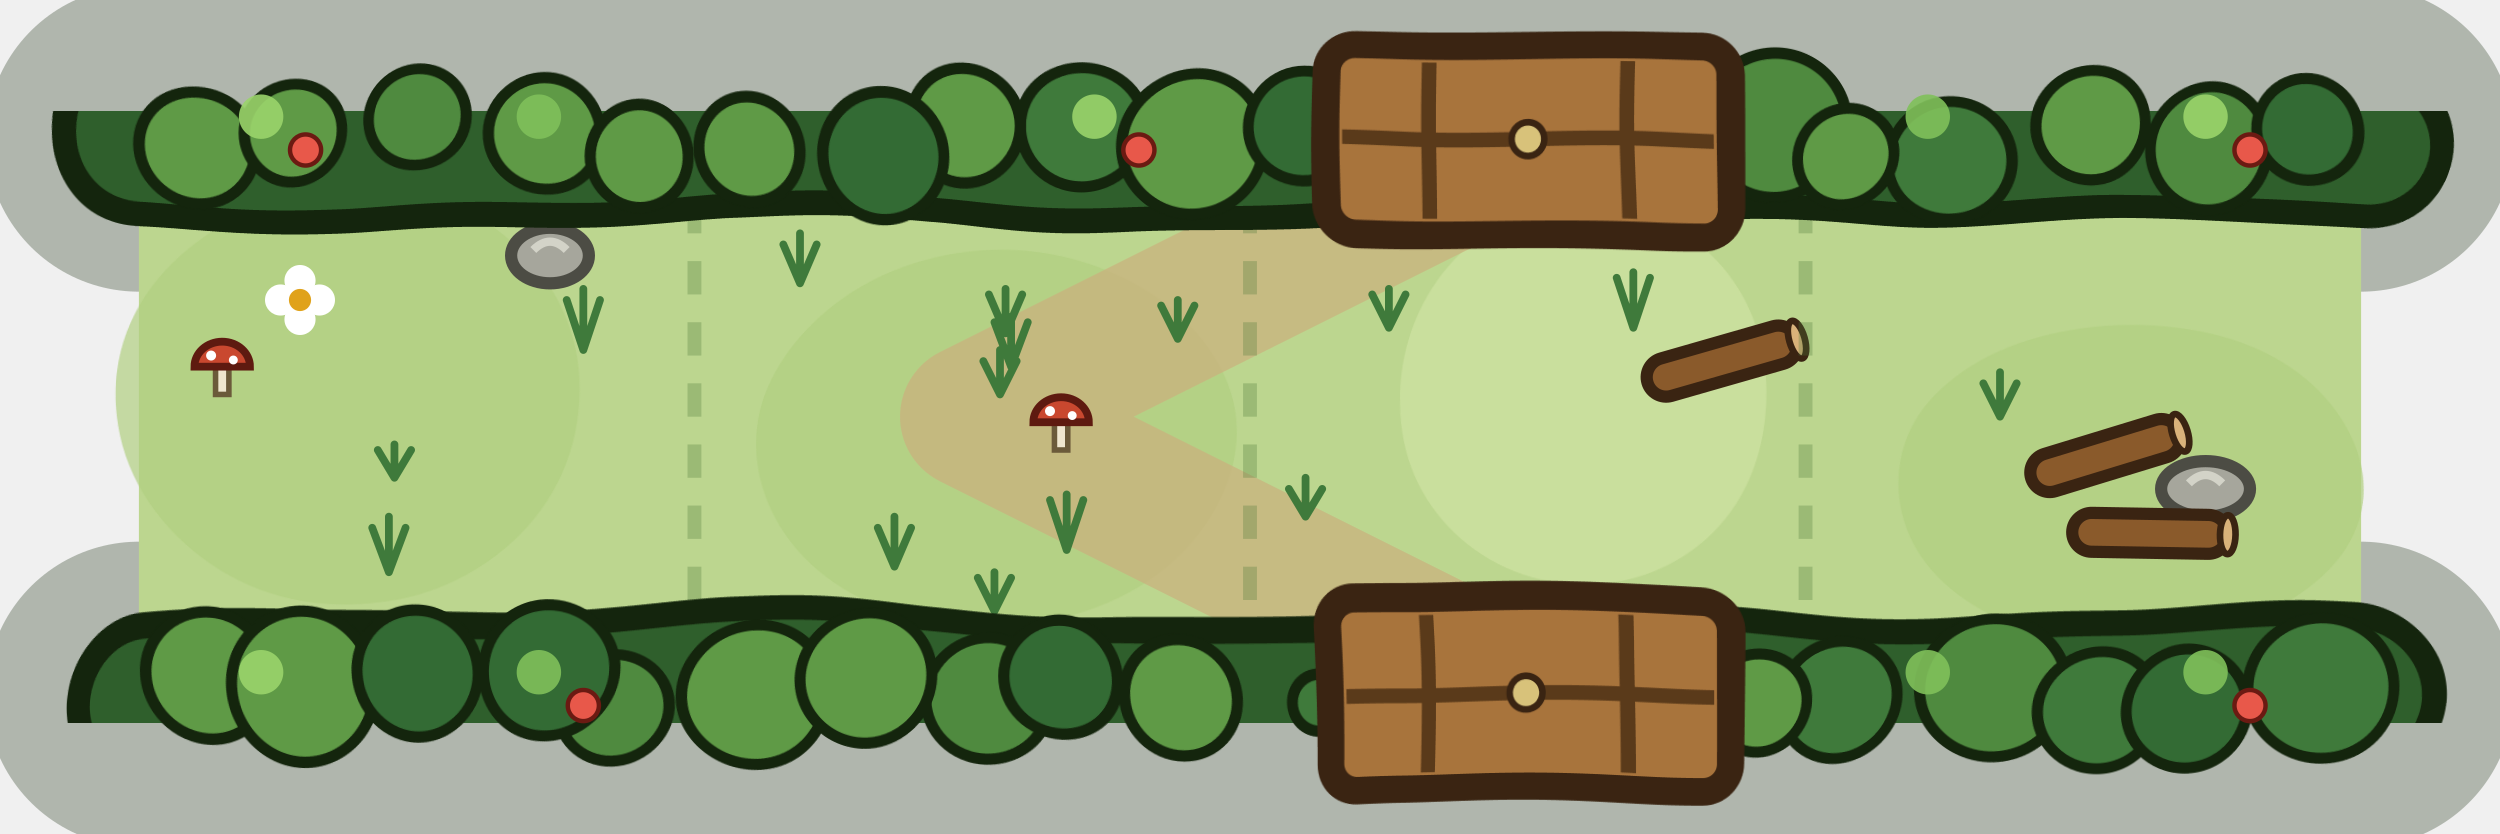
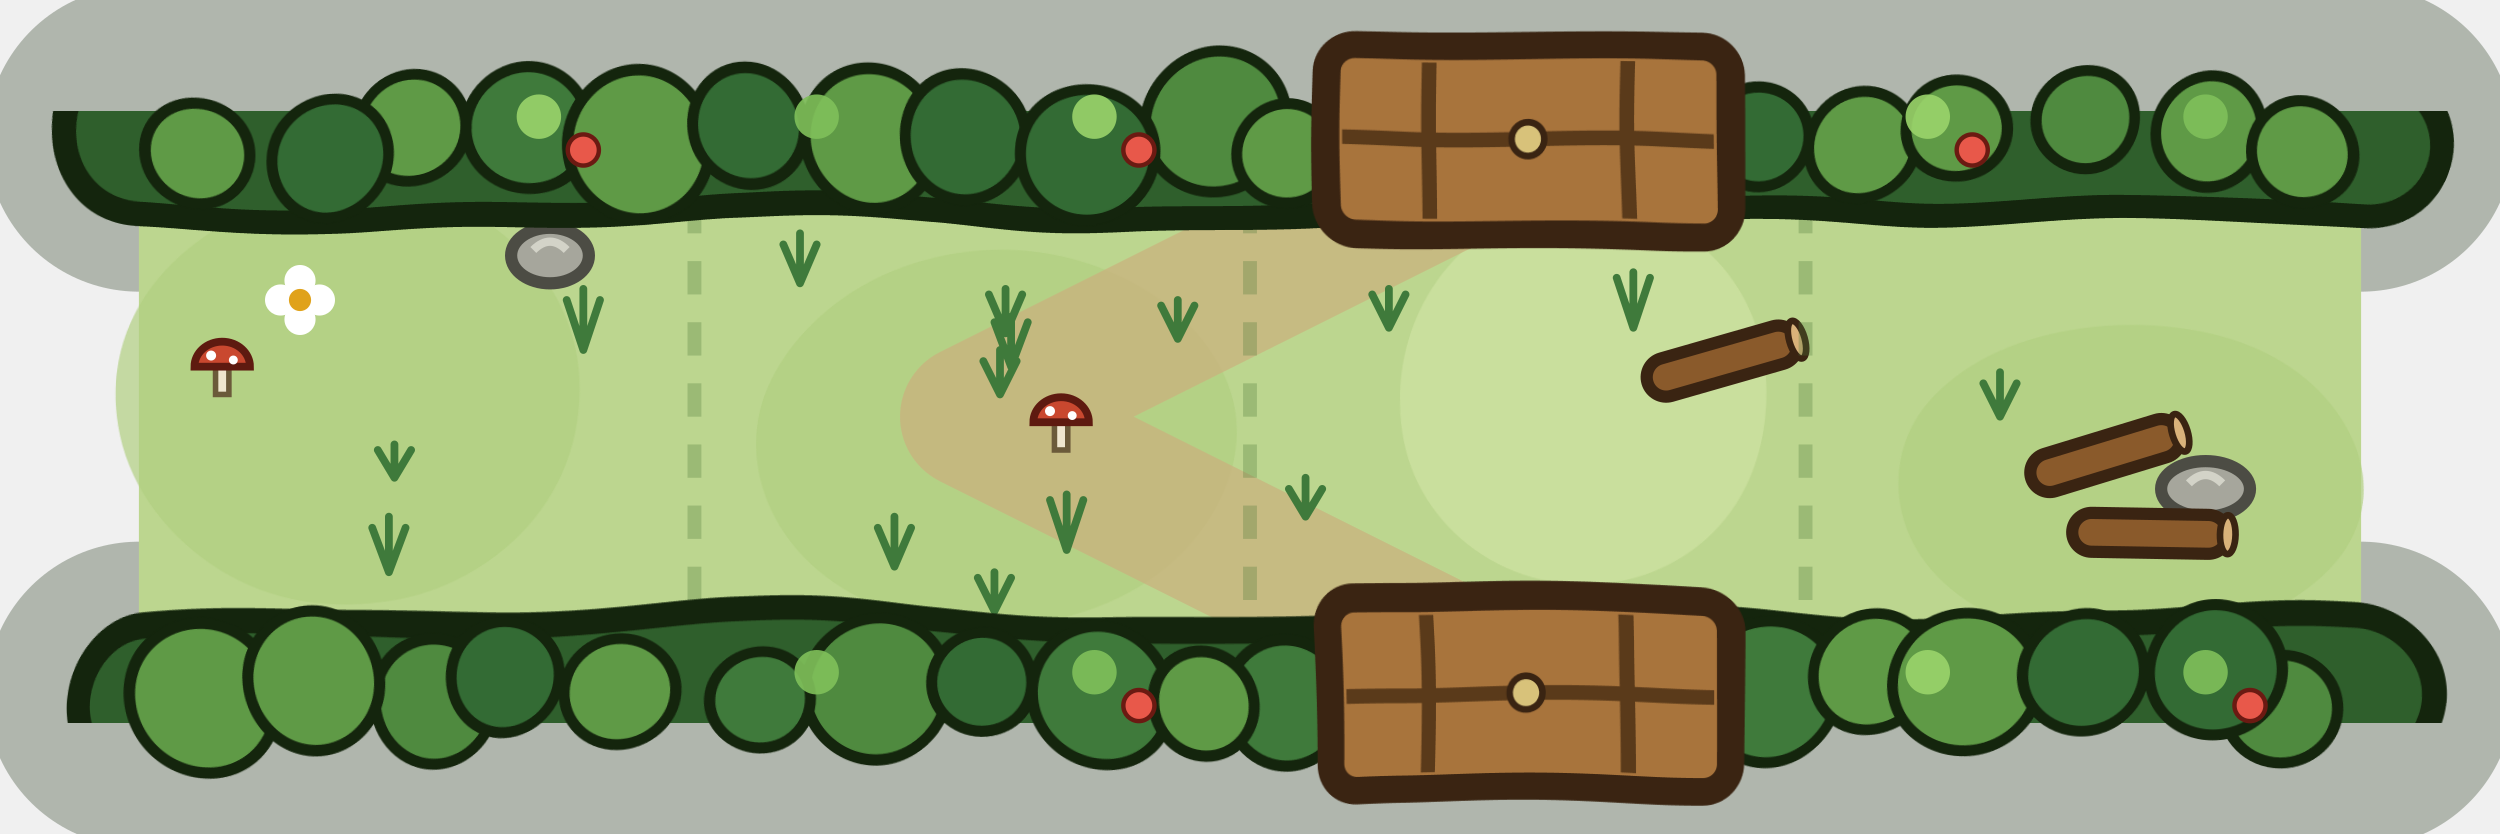
<svg xmlns="http://www.w3.org/2000/svg" width="576" height="192" viewBox="-0.25 -0.25 4.5 1.5">
  <defs>
    <filter id="m" x="-5%" y="-5%" width="110%" height="110%">
      <feTurbulence type="fractalNoise" baseFrequency="1.4" numOctaves="2" seed="63" result="n" />
      <feDisplacementMap in="SourceGraphic" in2="n" scale="0.08" />
    </filter>
    <filter id="p" x="-5%" y="-5%" width="110%" height="110%">
      <feTurbulence type="fractalNoise" baseFrequency="2.2" numOctaves="1" seed="66" result="n" />
      <feDisplacementMap in="SourceGraphic" in2="n" scale="0.045" />
    </filter>
    <clipPath id="cl">
      <path d="M0 0h1v1h-1zM1 0h1v1h-1zM2 0h1v1h-1zM3 0h1v1h-1z" />
    </clipPath>
  </defs>
-   <path d="M1 0L2 0 M1 1L2 1 M2 0L3 0 M2 1L3 1 M3 0L4 0 M3 1L4 1 M0 0L1 0 M0 1L1 1" fill="none" stroke="#1b2f12" stroke-opacity=".3" stroke-width=".55" stroke-linecap="round" stroke-linejoin="round" />
+   <path d="M0 0L1 0 M0 1L1 1 M1 0L2 0 M1 1L2 1 M2 0L3 0 M2 1L3 1 M3 0L4 0 M3 1L4 1" fill="none" stroke="#1b2f12" stroke-opacity=".3" stroke-width=".55" stroke-linecap="round" stroke-linejoin="round" />
  <path d="M0 0h1v1h-1zM1 0h1v1h-1zM2 0h1v1h-1zM3 0h1v1h-1z" fill="#bcd68f" />
  <g filter="url(#p)">
    <ellipse cx="0.38" cy="0.46" rx="0.42" ry="0.38" fill="#b0cf80" opacity=".7" />
    <ellipse cx="1.54" cy="0.54" rx="0.44" ry="0.34" fill="#b0cf80" opacity=".7" />
    <ellipse cx="2.6" cy="0.46" rx="0.33" ry="0.35" fill="#cfe3a3" opacity=".7" />
    <ellipse cx="3.58" cy="0.62" rx="0.42" ry="0.29" fill="#b0cf80" opacity=".7" />
  </g>
  <g clip-path="url(#cl)">
    <path d="M2.5 0Q1.5 0.5 1.5 0.5M2.5 1Q1.5 0.5 1.5 0.5" fill="none" stroke="#c9b27e" stroke-width=".26" stroke-linecap="round" opacity=".75" />
  </g>
  <path d="M0.8 0.38l-.03 -0.09M0.8 0.38l0 -0.11M0.8 0.38l.03 -0.09M0.42 0.11l-.03 -0.07M0.42 0.11l0 -0.08M0.42 0.11l.03 -0.07M1.87 0.36l-.03 -0.06M1.87 0.36l0 -0.07M1.87 0.36l.03 -0.06M2.1 0.68l-.03 -0.05M2.1 0.68l0 -0.07M2.1 0.68l.03 -0.05M1.57 0.41l-.03 -0.08M1.57 0.41l0 -0.09M1.57 0.41l.03 -0.08M2.25 0.34l-.03 -0.06M2.25 0.34l0 -0.07M2.25 0.34l.03 -0.06M0.46 0.61l-.03 -0.05M0.46 0.61l0 -0.06M0.46 0.61l.03 -0.05M3.35 0.5l-.03 -0.06M3.35 0.5l0 -0.08M3.35 0.5l.03 -0.06M0.45 0.78l-.03 -0.08M0.45 0.78l0 -0.1M0.45 0.78l.03 -0.08M2.69 0.34l-.03 -0.09M2.69 0.34l0 -0.1M2.69 0.34l.03 -0.09M1.36 0.77l-.03 -0.07M1.36 0.77l0 -0.09M1.36 0.77l.03 -0.07M1.54 0.85l-.03 -0.06M1.54 0.85l0 -0.07M1.54 0.85l.03 -0.06M1.19 0.26l-.03 -0.07M1.19 0.26l0 -0.09M1.19 0.26l.03 -0.07M1.56 0.35l-.03 -0.07M1.56 0.35l0 -0.08M1.56 0.35l.03 -0.07M1.55 0.46l-.03 -0.06M1.55 0.46l0 -0.08M1.55 0.46l.03 -0.06M1.67 0.74l-.03 -0.09M1.67 0.74l0 -0.1M1.67 0.74l.03 -0.09" fill="none" stroke="#3f7a3b" stroke-width=".014" stroke-linecap="round" />
  <g transform="translate(0.15 0.41)">
    <rect x="-.012" y="0" width=".024" height=".05" fill="#efe6cf" stroke="#6b5a3a" stroke-width=".01" />
    <path d="M-.05 0A.05 .045 0 0 1 .05 0z" fill="#c9482f" stroke="#5e1a10" stroke-width=".014" />
    <circle cx="-.02" cy="-.02" r=".009" fill="#fff" />
    <circle cx=".02" cy="-.012" r=".008" fill="#fff" />
  </g>
  <g transform="translate(2.85 0.4) rotate(-16)">
    <rect x="-.14" y="-.035" width=".28" height=".07" rx=".035" fill="#8a5a2b" stroke="#3a2412" stroke-width=".022" />
    <ellipse cx=".14" rx=".014" ry=".035" fill="#d9b27a" stroke="#3a2412" stroke-width=".012" />
  </g>
  <g transform="translate(3.54 0.57) rotate(-17)">
    <rect x="-.14" y="-.035" width=".28" height=".07" rx=".035" fill="#8a5a2b" stroke="#3a2412" stroke-width=".022" />
    <ellipse cx=".14" rx=".014" ry=".035" fill="#d9b27a" stroke="#3a2412" stroke-width=".012" />
  </g>
  <ellipse cx="3.72" cy="0.63" rx="0.08" ry="0.05" fill="#a6a69c" stroke="#4c4c44" stroke-width=".022" />
  <path d="M3.69 0.62q.03 -.03 .06 0" stroke="#d3d3c8" stroke-width=".015" fill="none" />
  <g transform="translate(1.66 0.51)">
    <rect x="-.012" y="0" width=".024" height=".05" fill="#efe6cf" stroke="#6b5a3a" stroke-width=".01" />
    <path d="M-.05 0A.05 .045 0 0 1 .05 0z" fill="#c9482f" stroke="#5e1a10" stroke-width=".014" />
    <circle cx="-.02" cy="-.02" r=".009" fill="#fff" />
    <circle cx=".02" cy="-.012" r=".008" fill="#fff" />
  </g>
  <ellipse cx="0.74" cy="0.21" rx="0.07" ry="0.05" fill="#a6a69c" stroke="#4c4c44" stroke-width=".022" />
  <path d="M0.71 0.2q.03 -.03 .06 0" stroke="#d3d3c8" stroke-width=".015" fill="none" />
  <g transform="translate(0.29 0.29)">
    <circle r=".028" cx=".035" fill="#ffffff" />
    <circle r=".028" cx="-.035" fill="#ffffff" />
    <circle r=".028" cy=".035" fill="#ffffff" />
    <circle r=".028" cy="-.035" fill="#ffffff" />
    <circle r=".02" fill="#e0a21a" />
  </g>
  <g transform="translate(3.62 0.71) rotate(1)">
    <rect x="-.14" y="-.035" width=".28" height=".07" rx=".035" fill="#8a5a2b" stroke="#3a2412" stroke-width=".022" />
    <ellipse cx=".14" rx=".014" ry=".035" fill="#d9b27a" stroke="#3a2412" stroke-width=".012" />
  </g>
  <g filter="url(#p)" />
  <path d="M1 0v1 M2 0v1 M3 0v1" fill="none" stroke="#4d7a3a" stroke-opacity=".3" stroke-width=".025" stroke-dasharray=".06 .05" />
  <g filter="url(#m)">
-     <path d="M1 0L2 0 M1 1L2 1 M2 0L3 0 M2 1L3 1 M3 0L4 0 M3 1L4 1 M0 0L1 0 M0 1L1 1" fill="none" stroke="#14250d" stroke-width=".31" stroke-linecap="round" stroke-linejoin="round" />
-     <path d="M1 0L2 0 M1 1L2 1 M2 0L3 0 M2 1L3 1 M3 0L4 0 M3 1L4 1 M0 0L1 0 M0 1L1 1" fill="none" stroke="#2f5f2c" stroke-width=".22" stroke-linecap="round" stroke-linejoin="round" />
+     <path d="M0 0L1 0 M0 1L1 1 M1 0L2 0 M1 1L2 1 M2 0L3 0 M2 1L3 1 M3 0L4 0 M3 1L4 1" fill="none" stroke="#14250d" stroke-width=".31" stroke-linecap="round" stroke-linejoin="round" />
+     <path d="M0 0L1 0 M0 1L1 1 M1 0L2 0 M1 1L2 1 M2 0L3 0 M2 1L3 1 M3 0L4 0 M3 1L4 1" fill="none" stroke="#2f5f2c" stroke-width=".22" stroke-linecap="round" stroke-linejoin="round" />
  </g>
  <g filter="url(#p)">
    <g fill="#4f8a3f" stroke="#14250d" stroke-width=".02">
-       <circle cx="1.53" cy="1.01" r="0.11" />
-       <circle cx="2.94" cy="-0.03" r="0.13" />
-       <circle cx="2.33" cy="0.99" r="0.08" />
-       <circle cx="3.73" cy="0.02" r="0.11" />
-       <circle cx="3.34" cy="0.99" r="0.13" />
-       <circle cx="0.5" cy="-0.04" r="0.09" />
-       <circle cx="0.86" cy="1.03" r="0.1" />
+       <circle cx="0.53" cy="1.01" r="0.11" />
+       <circle cx="1.94" cy="-0.03" r="0.13" />
+       <circle cx="1.33" cy="0.99" r="0.13" />
+       <circle cx="2.73" cy="0.02" r="0.07" />
+       <circle cx="2.34" cy="0.99" r="0.08" />
+       <circle cx="3.5" cy="-0.04" r="0.09" />
+       <circle cx="3.86" cy="1.03" r="0.1" />
    </g>
    <g fill="#3f7a3b" stroke="#14250d" stroke-width=".02">
-       <circle cx="1.7" cy="-0.02" r="0.11" />
-       <circle cx="2.12" cy="1.01" r="0.05" />
-       <circle cx="2.73" cy="1" r="0.07" />
-       <circle cx="3.26" cy="0.04" r="0.11" />
-       <circle cx="3.06" cy="1.01" r="0.11" />
-       <circle cx="3.53" cy="1.03" r="0.11" />
-       <circle cx="3.93" cy="0.99" r="0.13" />
+       <circle cx="0.7" cy="-0.02" r="0.11" />
+       <circle cx="1.12" cy="1.01" r="0.09" />
+       <circle cx="1.73" cy="1" r="0.12" />
+       <circle cx="2.26" cy="0.04" r="0.07" />
+       <circle cx="2.06" cy="1.01" r="0.11" />
+       <circle cx="2.53" cy="1.03" r="0.07" />
+       <circle cx="2.93" cy="0.99" r="0.13" />
    </g>
    <g fill="#5f9a46" stroke="#14250d" stroke-width=".02">
-       <circle cx="1.1" cy="0.02" r="0.09" />
-       <circle cx="1.49" cy="-0.02" r="0.1" />
-       <circle cx="1.9" cy="0.01" r="0.13" />
-       <circle cx="1.11" cy="1" r="0.13" />
-       <circle cx="1.31" cy="0.97" r="0.12" />
-       <circle cx="1.87" cy="1" r="0.1" />
-       <circle cx="2.32" cy="-0" r="0.07" />
-       <circle cx="2.91" cy="1.01" r="0.09" />
-       <circle cx="3.07" cy="0.03" r="0.09" />
-       <circle cx="3.51" cy="-0.03" r="0.1" />
-       <circle cx="0.1" cy="0.01" r="0.1" />
-       <circle cx="0.27" cy="-0.02" r="0.09" />
-       <circle cx="0.73" cy="-0.01" r="0.1" />
-       <circle cx="0.9" cy="0.03" r="0.09" />
-       <circle cx="0.12" cy="0.96" r="0.11" />
-       <circle cx="0.29" cy="0.98" r="0.13" />
+       <circle cx="0.1" cy="0.02" r="0.09" />
+       <circle cx="0.49" cy="-0.02" r="0.1" />
+       <circle cx="0.9" cy="0.01" r="0.13" />
+       <circle cx="0.11" cy="1" r="0.13" />
+       <circle cx="0.31" cy="0.97" r="0.12" />
+       <circle cx="0.87" cy="1" r="0.1" />
+       <circle cx="1.32" cy="-0" r="0.12" />
+       <circle cx="1.91" cy="1.01" r="0.09" />
+       <circle cx="2.07" cy="0.03" r="0.09" />
+       <circle cx="2.51" cy="-0.03" r="0.06" />
+       <circle cx="3.1" cy="0.01" r="0.1" />
+       <circle cx="3.27" cy="-0.02" r="0.09" />
+       <circle cx="3.73" cy="-0.01" r="0.1" />
+       <circle cx="3.9" cy="0.03" r="0.09" />
+       <circle cx="3.12" cy="0.96" r="0.11" />
+       <circle cx="3.29" cy="0.98" r="0.13" />
    </g>
    <g fill="#336b34" stroke="#14250d" stroke-width=".02">
-       <circle cx="1.34" cy="0.03" r="0.11" />
-       <circle cx="1.66" cy="0.97" r="0.1" />
-       <circle cx="2.1" cy="-0.02" r="0.1" />
-       <circle cx="2.49" cy="0" r="0.06" />
-       <circle cx="2.71" cy="0.03" r="0.07" />
-       <circle cx="2.52" cy="0.98" r="0.05" />
-       <circle cx="3.91" cy="-0.01" r="0.09" />
-       <circle cx="3.69" cy="1.03" r="0.11" />
-       <circle cx="0.5" cy="0.96" r="0.11" />
-       <circle cx="0.74" cy="0.96" r="0.12" />
+       <circle cx="0.34" cy="0.03" r="0.11" />
+       <circle cx="0.66" cy="0.97" r="0.1" />
+       <circle cx="1.1" cy="-0.02" r="0.1" />
+       <circle cx="1.49" cy="0" r="0.11" />
+       <circle cx="1.71" cy="0.03" r="0.12" />
+       <circle cx="1.52" cy="0.98" r="0.09" />
+       <circle cx="2.91" cy="-0.01" r="0.09" />
+       <circle cx="2.69" cy="1.03" r="0.07" />
+       <circle cx="3.5" cy="0.96" r="0.11" />
+       <circle cx="3.74" cy="0.96" r="0.12" />
    </g>
  </g>
+   <circle cx="0.72" cy="-0.04" r=".04" fill="#9ad46a" opacity=".9" />
+   <circle cx="0.8" cy="0.02" r=".028" fill="#e8584a" stroke="#6b1a12" stroke-width=".008" />
+   <circle cx="1.22" cy="-0.04" r=".04" fill="#7fc05a" opacity=".9" />
  <circle cx="1.72" cy="-0.04" r=".04" fill="#9ad46a" opacity=".9" />
  <circle cx="1.8" cy="0.02" r=".028" fill="#e8584a" stroke="#6b1a12" stroke-width=".008" />
-   <circle cx="3.22" cy="-0.04" r=".04" fill="#7fc05a" opacity=".9" />
-   <circle cx="3.72" cy="-0.04" r=".04" fill="#9ad46a" opacity=".9" />
-   <circle cx="3.8" cy="0.02" r=".028" fill="#e8584a" stroke="#6b1a12" stroke-width=".008" />
-   <circle cx="3.22" cy="0.96" r=".04" fill="#7fc05a" opacity=".9" />
+   <circle cx="1.22" cy="0.96" r=".04" fill="#7fc05a" opacity=".9" />
+   <circle cx="1.72" cy="0.96" r=".04" fill="#7fc05a" opacity=".9" />
+   <circle cx="1.8" cy="1.02" r=".028" fill="#e8584a" stroke="#6b1a12" stroke-width=".008" />
+   <circle cx="3.22" cy="-0.04" r=".04" fill="#9ad46a" opacity=".9" />
+   <circle cx="3.3" cy="0.02" r=".028" fill="#e8584a" stroke="#6b1a12" stroke-width=".008" />
+   <circle cx="3.72" cy="-0.04" r=".04" fill="#7fc05a" opacity=".9" />
+   <circle cx="3.22" cy="0.96" r=".04" fill="#9ad46a" opacity=".9" />
  <circle cx="3.72" cy="0.96" r=".04" fill="#7fc05a" opacity=".9" />
  <circle cx="3.8" cy="1.02" r=".028" fill="#e8584a" stroke="#6b1a12" stroke-width=".008" />
-   <circle cx="0.22" cy="-0.04" r=".04" fill="#9ad46a" opacity=".9" />
-   <circle cx="0.3" cy="0.02" r=".028" fill="#e8584a" stroke="#6b1a12" stroke-width=".008" />
-   <circle cx="0.72" cy="-0.04" r=".04" fill="#7fc05a" opacity=".9" />
-   <circle cx="0.22" cy="0.96" r=".04" fill="#9ad46a" opacity=".9" />
-   <circle cx="0.72" cy="0.96" r=".04" fill="#7fc05a" opacity=".9" />
-   <circle cx="0.8" cy="1.02" r=".028" fill="#e8584a" stroke="#6b1a12" stroke-width=".008" />
  <g filter="url(#p)">
    <rect x="2.14" y="-0.17" width="0.72" height="0.34" rx=".05" fill="#a8743c" stroke="#3a2412" stroke-width=".05" />
    <path d="M2.32 -0.14v0.28M2.68 -0.14v0.28M2.17 0h0.66" stroke="#5a3a1a" stroke-width=".026" />
    <circle cx="2.5" cy="0" r=".03" fill="#d8c27a" stroke="#3a2412" stroke-width=".012" />
    <rect x="2.14" y="0.83" width="0.72" height="0.34" rx=".05" fill="#a8743c" stroke="#3a2412" stroke-width=".05" />
    <path d="M2.32 0.86v0.28M2.68 0.86v0.28M2.17 1h0.66" stroke="#5a3a1a" stroke-width=".026" />
    <circle cx="2.5" cy="1" r=".03" fill="#d8c27a" stroke="#3a2412" stroke-width=".012" />
  </g>
</svg>
